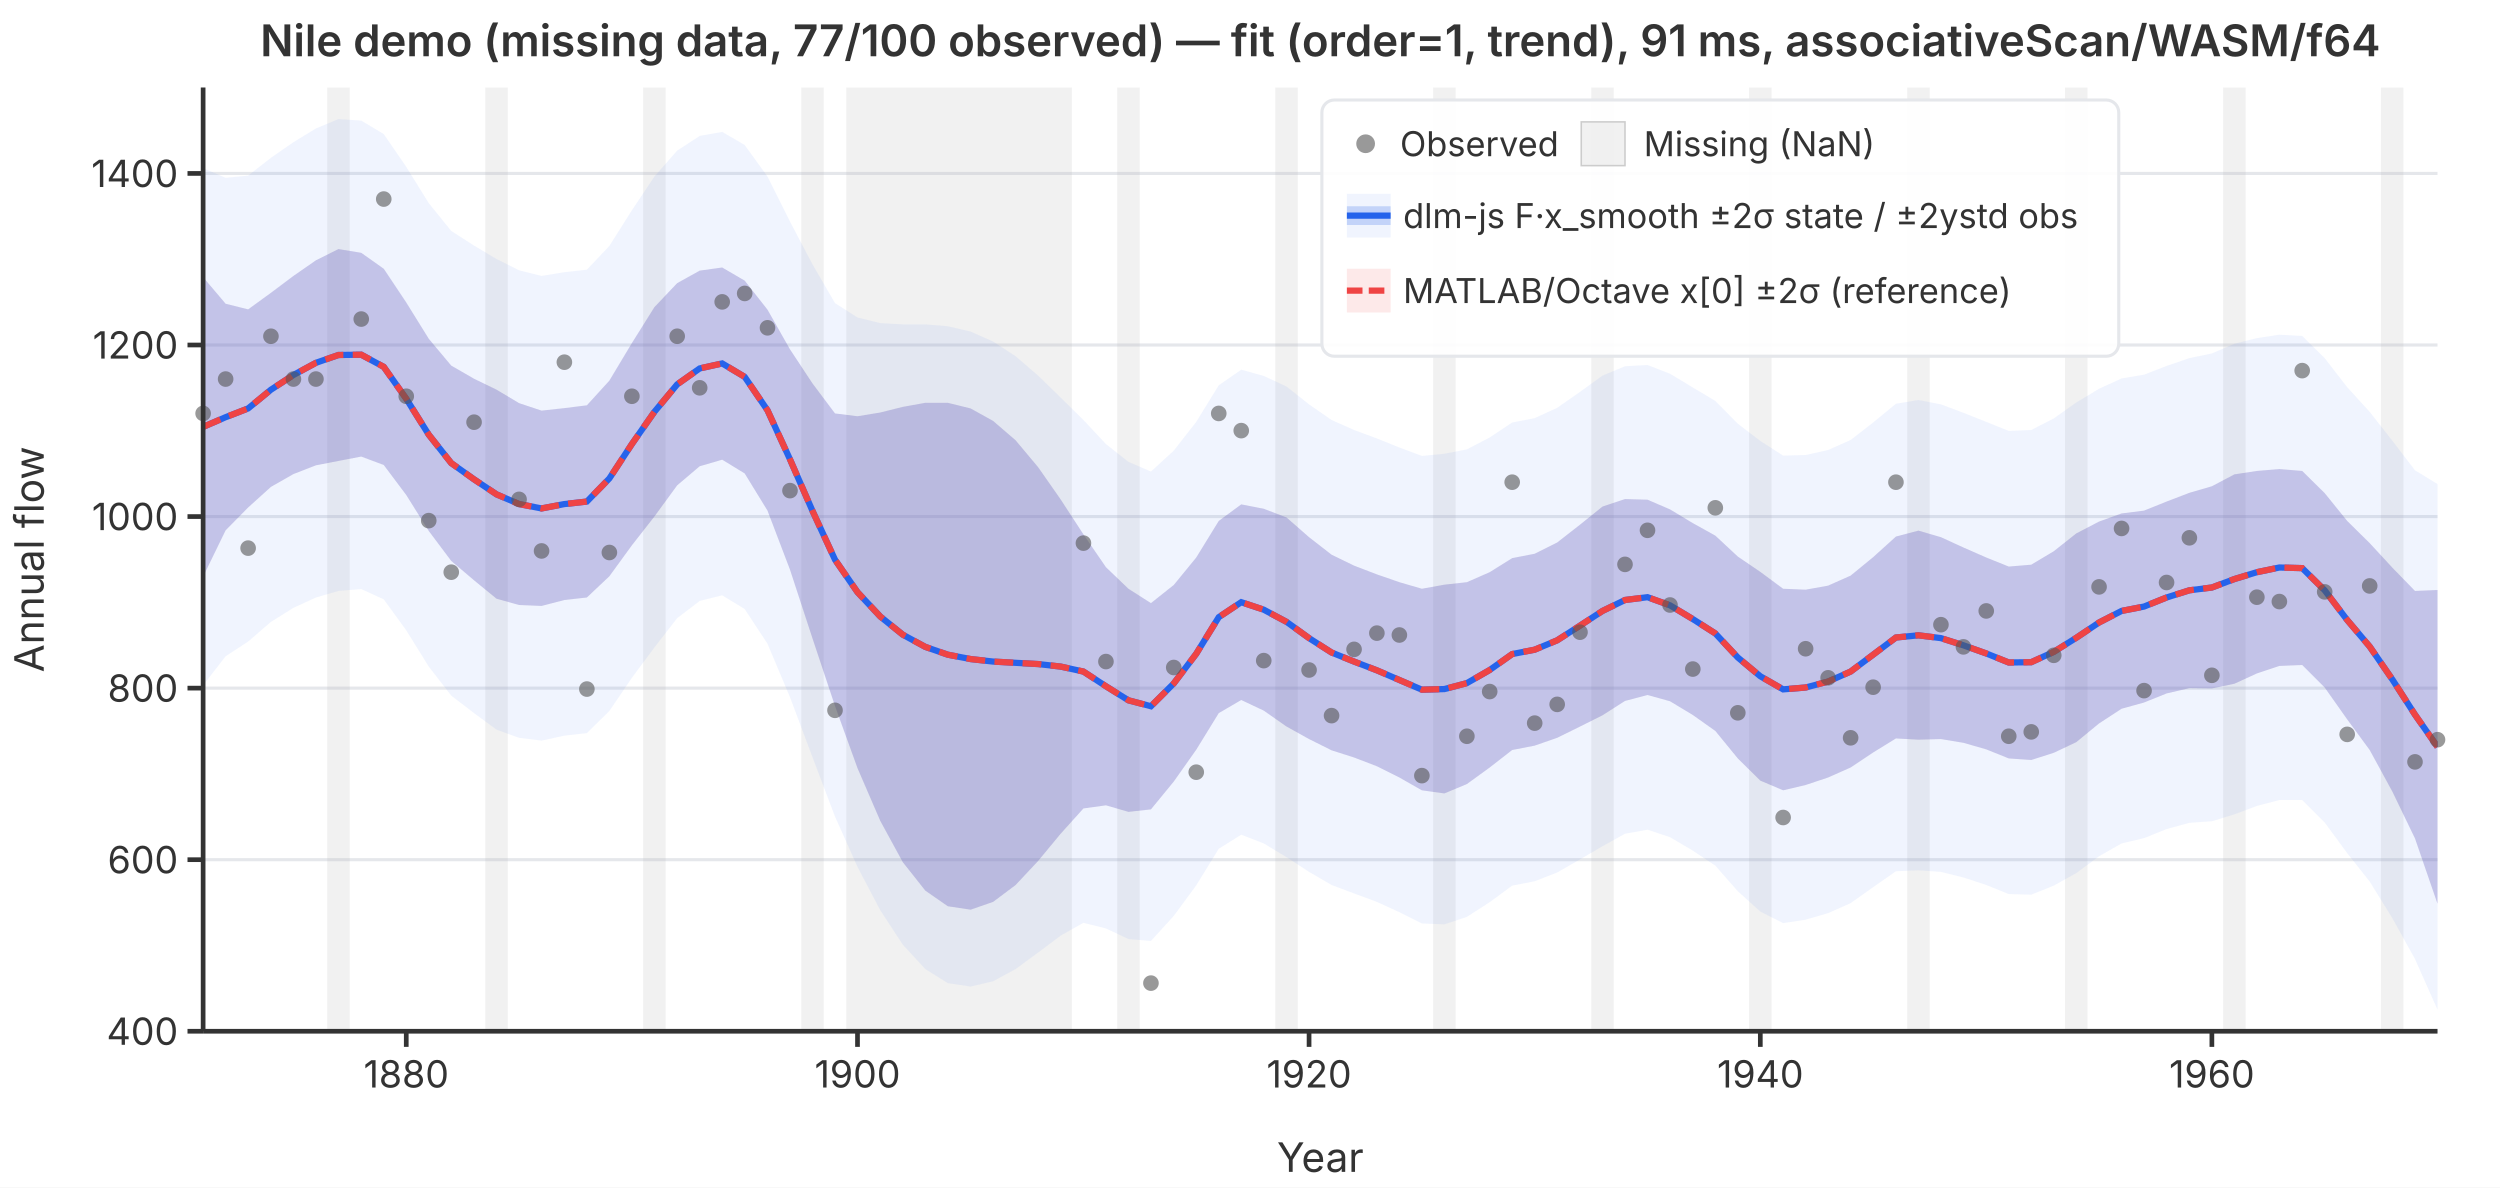
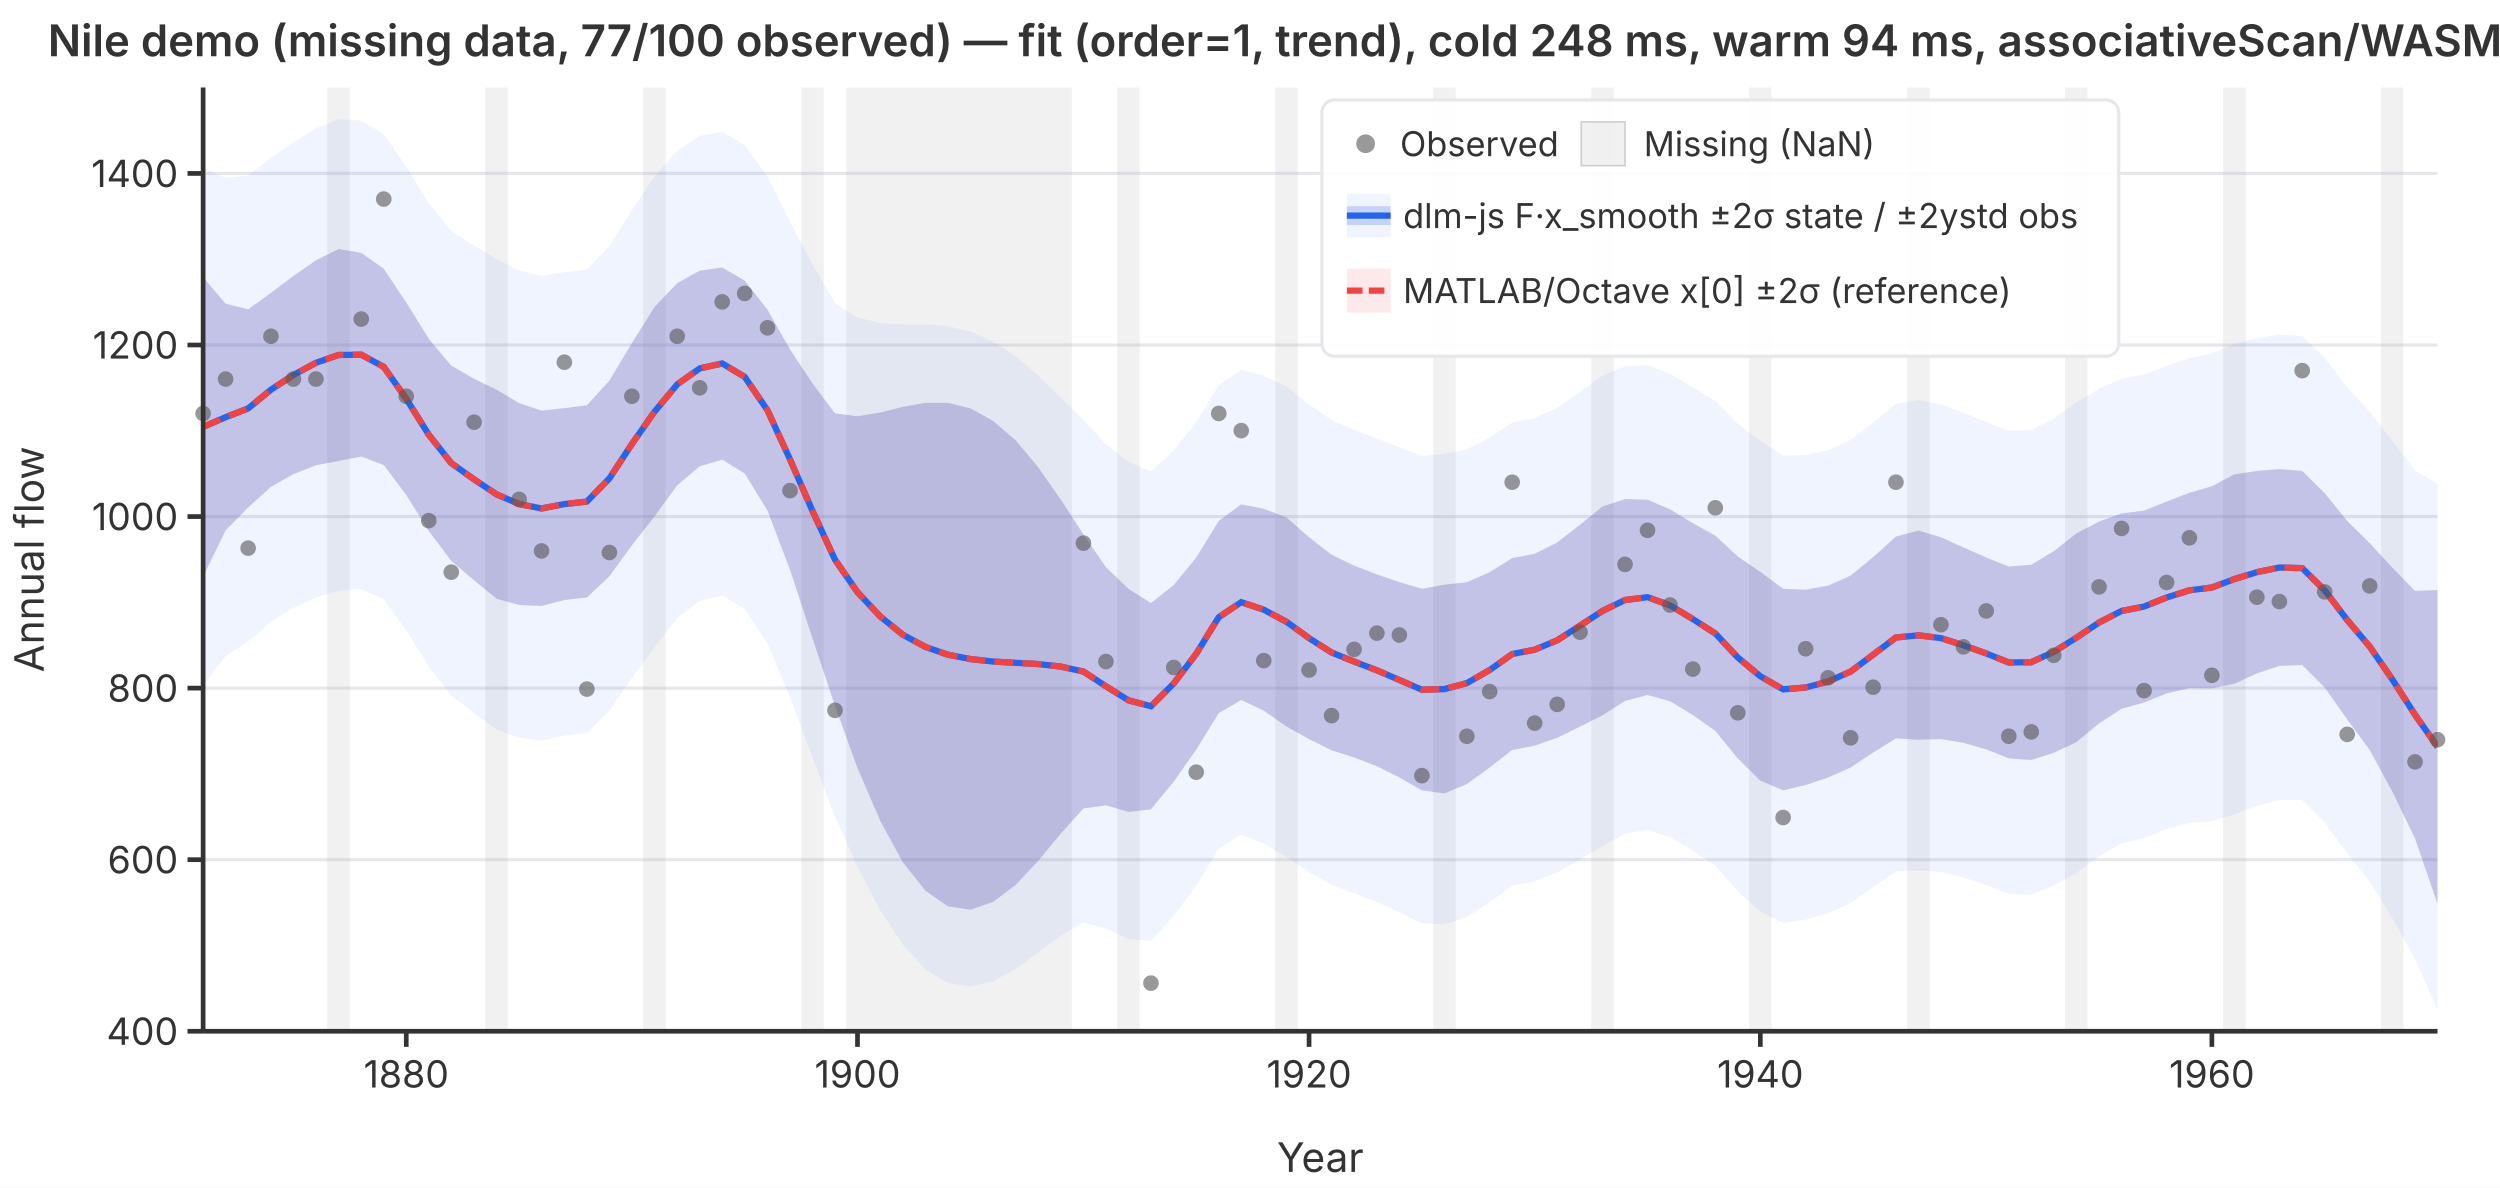
<svg xmlns="http://www.w3.org/2000/svg" viewBox="0 0 800 380" font-family="system-ui,-apple-system,sans-serif" font-size="12">
  <rect width="800" height="380" fill="white" />
  <defs>
    <clipPath id="plot-clip">
      <rect x="65" y="28" width="715" height="302" />
    </clipPath>
  </defs>
  <line x1="65" y1="330.0" x2="780" y2="330.0" stroke="#e5e7eb" stroke-width="1" />
  <line x1="65" y1="275.1" x2="780" y2="275.1" stroke="#e5e7eb" stroke-width="1" />
  <line x1="65" y1="220.2" x2="780" y2="220.2" stroke="#e5e7eb" stroke-width="1" />
  <line x1="65" y1="165.3" x2="780" y2="165.3" stroke="#e5e7eb" stroke-width="1" />
  <line x1="65" y1="110.4" x2="780" y2="110.4" stroke="#e5e7eb" stroke-width="1" />
  <line x1="65" y1="55.5" x2="780" y2="55.5" stroke="#e5e7eb" stroke-width="1" />
  <g clip-path="url(#plot-clip)">
    <rect x="104.7" y="28.0" width="7.2" height="302.0" fill="rgba(180,180,180,0.18)" />
    <rect x="155.3" y="28.0" width="7.2" height="302.0" fill="rgba(180,180,180,0.18)" />
    <rect x="205.8" y="28.0" width="7.2" height="302.0" fill="rgba(180,180,180,0.18)" />
    <rect x="256.4" y="28.0" width="7.2" height="302.0" fill="rgba(180,180,180,0.18)" />
    <rect x="270.8" y="28.0" width="72.2" height="302.0" fill="rgba(180,180,180,0.18)" />
    <rect x="357.5" y="28.0" width="7.2" height="302.0" fill="rgba(180,180,180,0.18)" />
    <rect x="408.1" y="28.0" width="7.2" height="302.0" fill="rgba(180,180,180,0.18)" />
    <rect x="458.6" y="28.0" width="7.2" height="302.0" fill="rgba(180,180,180,0.18)" />
    <rect x="509.2" y="28.0" width="7.2" height="302.0" fill="rgba(180,180,180,0.18)" />
    <rect x="559.7" y="28.0" width="7.2" height="302.0" fill="rgba(180,180,180,0.18)" />
    <rect x="610.3" y="28.0" width="7.2" height="302.0" fill="rgba(180,180,180,0.18)" />
    <rect x="660.8" y="28.0" width="7.2" height="302.0" fill="rgba(180,180,180,0.18)" />
    <rect x="711.4" y="28.0" width="7.2" height="302.0" fill="rgba(180,180,180,0.18)" />
    <rect x="761.9" y="28.0" width="7.2" height="302.0" fill="rgba(180,180,180,0.18)" />
    <path d="M65.0,53.8L72.2,56.9L79.4,56.2L86.7,50.5L93.9,45.5L101.1,41.1L108.3,38.1L115.6,38.6L122.8,42.9L130.0,53.4L137.2,65.0L144.4,73.9L151.7,78.6L158.9,82.9L166.1,86.5L173.3,88.3L180.6,87.1L187.8,86.3L195.0,78.7L202.2,67.3L209.4,56.5L216.7,48.2L223.9,43.5L231.1,42.2L238.3,46.4L245.6,56.5L252.8,70.9L260.0,84.6L267.2,97.0L274.4,101.6L281.7,103.4L288.9,103.8L296.1,103.8L303.3,104.4L310.6,106.1L317.8,109.3L325.0,114.0L332.2,120.2L339.4,127.2L346.7,134.4L353.9,142.1L361.1,147.8L368.3,150.9L375.6,144.2L382.8,135.0L390.0,123.3L397.2,118.3L404.4,120.3L411.7,123.7L418.9,129.4L426.1,134.4L433.3,137.6L440.6,140.3L447.8,143.2L455.0,145.9L462.2,145.2L469.4,143.8L476.7,140.0L483.9,135.2L491.1,133.8L498.3,130.5L505.6,125.4L512.8,120.2L520.0,117.2L527.2,116.8L534.4,119.6L541.7,124.0L548.9,128.3L556.1,135.6L563.3,141.1L570.6,145.8L577.8,145.6L585.0,144.0L592.2,140.8L599.4,135.2L606.7,129.2L613.9,128.0L621.1,129.4L628.3,132.1L635.6,135.0L642.8,137.9L650.0,137.6L657.2,133.9L664.4,128.8L671.7,124.4L678.9,121.1L686.1,119.9L693.3,117.1L700.6,114.6L707.8,113.1L715.0,110.0L722.2,108.2L729.4,107.1L736.7,107.5L743.9,114.6L751.1,123.9L758.3,131.8L765.6,141.1L772.8,150.5L780.0,154.9L780.0,323.1L772.8,306.9L765.6,293.9L758.3,282.1L751.1,273.0L743.9,263.2L736.7,256.0L729.4,256.0L722.2,257.9L715.0,260.6L707.8,262.8L700.6,263.3L693.3,265.3L686.1,268.2L678.9,269.9L671.7,274.0L664.4,279.4L657.2,283.4L650.0,286.3L642.8,286.1L635.6,283.2L628.3,280.8L621.1,279.0L613.9,278.5L606.7,278.8L599.4,283.9L592.2,289.0L585.0,292.2L577.8,294.3L570.6,295.4L563.3,291.7L556.1,285.2L548.9,277.0L541.7,272.2L534.4,267.9L527.2,265.5L520.0,266.8L512.8,270.8L505.6,275.0L498.3,279.2L491.1,282.0L483.9,283.4L476.7,288.7L469.4,293.4L462.2,295.8L455.0,295.5L447.8,291.9L440.6,288.6L433.3,285.9L426.1,283.2L418.9,279.0L411.7,274.3L404.4,269.9L397.2,267.1L390.0,271.6L382.8,283.3L375.6,293.1L368.3,301.1L361.1,300.5L353.9,297.1L346.7,295.3L339.4,299.4L332.2,304.8L325.0,310.1L317.8,314.0L310.6,315.7L303.3,314.6L296.1,310.1L288.9,302.3L281.7,291.3L274.4,277.4L267.2,261.3L260.0,242.3L252.8,223.1L245.6,206.0L238.3,194.9L231.1,190.5L223.9,192.3L216.7,197.8L209.4,207.2L202.2,216.9L195.0,227.5L187.8,234.6L180.6,235.4L173.3,237.0L166.1,236.1L158.9,233.5L151.7,228.2L144.4,222.6L137.2,213.3L130.0,201.7L122.8,191.8L115.6,188.5L108.3,189.1L101.1,191.2L93.9,194.5L86.7,199.0L79.4,205.3L72.2,210.0L65.0,219.3Z" fill="rgba(37,99,235,0.07)" stroke="none" />
    <path d="M65.0,88.7L72.2,97.2L79.4,99.0L86.7,93.7L93.9,88.3L101.1,83.3L108.3,79.7L115.6,80.9L122.8,86.0L130.0,96.8L137.2,108.4L144.4,117.0L151.7,121.2L158.9,124.7L166.1,129.0L173.3,131.4L180.6,130.6L187.8,129.7L195.0,121.8L202.2,109.8L209.4,98.3L216.7,90.6L223.9,86.6L231.1,85.6L238.3,89.8L245.6,99.1L252.8,111.8L260.0,122.7L267.2,132.3L274.4,133.2L281.7,132.0L288.9,130.2L296.1,128.9L303.3,128.9L310.6,130.7L317.8,134.7L325.0,140.9L332.2,149.5L339.4,159.8L346.7,171.0L353.9,181.5L361.1,188.4L368.3,193.0L375.6,187.2L382.8,178.4L390.0,166.7L397.2,161.4L404.4,162.8L411.7,165.6L418.9,171.9L426.1,177.5L433.3,181.0L440.6,183.8L447.8,186.3L455.0,188.4L462.2,187.1L469.4,186.3L476.7,183.1L483.9,178.6L491.1,177.2L498.3,173.6L505.6,167.9L512.8,162.1L520.0,159.7L527.2,159.9L534.4,163.0L541.7,167.4L548.9,171.4L556.1,178.1L563.3,183.0L570.6,188.4L577.8,188.7L585.0,187.4L592.2,184.2L599.4,178.3L606.7,171.7L613.9,169.8L621.1,171.9L628.3,175.2L635.6,178.4L642.8,181.3L650.0,180.7L657.2,176.4L664.4,170.7L671.7,166.9L678.9,164.3L686.1,163.4L693.3,160.5L700.6,157.7L707.8,155.6L715.0,151.8L722.2,150.7L729.4,150.1L736.7,150.7L743.9,157.8L751.1,166.7L758.3,173.8L765.6,181.7L772.8,189.1L780.0,188.8L780.0,289.2L772.8,268.3L765.6,253.4L758.3,240.0L751.1,230.2L743.9,220.0L736.7,212.8L729.4,213.1L722.2,215.5L715.0,218.8L707.8,220.3L700.6,220.2L693.3,221.9L686.1,224.8L678.9,226.8L671.7,231.5L664.4,237.5L657.2,240.9L650.0,243.2L642.8,242.7L635.6,239.8L628.3,237.7L621.1,236.5L613.9,236.7L606.7,236.3L599.4,240.8L592.2,245.6L585.0,248.8L577.8,251.2L570.6,252.9L563.3,249.8L556.1,242.7L548.9,233.9L541.7,228.8L534.4,224.4L527.2,222.4L520.0,224.3L512.8,228.9L505.6,232.5L498.3,236.1L491.1,238.6L483.9,240.0L476.7,245.6L469.4,250.9L462.2,253.9L455.0,252.9L447.8,248.8L440.6,245.2L433.3,242.4L426.1,240.1L418.9,236.5L411.7,232.5L404.4,227.4L397.2,224.0L390.0,228.2L382.8,239.9L375.6,250.1L368.3,259.0L361.1,259.8L353.9,257.7L346.7,258.7L339.4,266.8L332.2,275.5L325.0,283.2L317.8,288.6L310.6,291.1L303.3,290.0L296.1,285.0L288.9,275.9L281.7,262.7L274.4,245.8L267.2,225.9L260.0,204.3L252.8,182.3L245.6,163.4L238.3,151.5L231.1,147.1L223.9,149.2L216.7,155.3L209.4,165.3L202.2,174.5L195.0,184.4L187.8,191.2L180.6,192.0L173.3,193.9L166.1,193.6L158.9,191.6L151.7,185.7L144.4,179.5L137.2,169.9L130.0,158.4L122.8,148.8L115.6,146.1L108.3,147.5L101.1,148.9L93.9,151.7L86.7,155.8L79.4,162.4L72.2,169.7L65.0,184.5Z" fill="rgba(239,68,68,0.12)" stroke="none" />
    <path d="M65.0,88.7L72.2,97.2L79.4,99.0L86.7,93.7L93.9,88.3L101.1,83.3L108.3,79.7L115.6,80.9L122.8,86.0L130.0,96.8L137.2,108.4L144.4,117.0L151.7,121.2L158.9,124.7L166.1,129.0L173.3,131.4L180.6,130.6L187.8,129.7L195.0,121.8L202.2,109.8L209.4,98.3L216.7,90.6L223.9,86.6L231.1,85.6L238.3,89.8L245.6,99.1L252.8,111.8L260.0,122.7L267.2,132.3L274.4,133.2L281.7,132.0L288.9,130.2L296.1,128.9L303.3,128.9L310.6,130.7L317.8,134.7L325.0,140.9L332.2,149.5L339.4,159.8L346.7,171.0L353.9,181.5L361.1,188.4L368.3,193.0L375.6,187.2L382.8,178.4L390.0,166.7L397.2,161.4L404.4,162.8L411.7,165.6L418.9,171.9L426.1,177.5L433.3,181.0L440.6,183.8L447.8,186.3L455.0,188.4L462.2,187.1L469.4,186.3L476.7,183.1L483.9,178.6L491.1,177.2L498.3,173.6L505.6,167.9L512.8,162.1L520.0,159.7L527.2,159.9L534.4,163.0L541.7,167.4L548.9,171.4L556.1,178.1L563.3,183.0L570.6,188.4L577.8,188.7L585.0,187.4L592.2,184.2L599.4,178.3L606.7,171.7L613.9,169.8L621.1,171.9L628.3,175.2L635.6,178.4L642.8,181.3L650.0,180.7L657.2,176.4L664.4,170.7L671.7,166.9L678.9,164.3L686.1,163.4L693.3,160.5L700.6,157.7L707.8,155.6L715.0,151.8L722.2,150.7L729.4,150.1L736.7,150.7L743.9,157.8L751.1,166.7L758.3,173.8L765.6,181.7L772.8,189.1L780.0,188.8L780.0,289.2L772.8,268.3L765.6,253.4L758.3,240.0L751.1,230.2L743.9,220.0L736.7,212.8L729.4,213.1L722.2,215.5L715.0,218.8L707.8,220.3L700.6,220.2L693.3,221.9L686.1,224.8L678.9,226.8L671.7,231.5L664.4,237.5L657.2,240.9L650.0,243.2L642.8,242.7L635.6,239.8L628.3,237.7L621.1,236.5L613.9,236.7L606.7,236.3L599.4,240.8L592.2,245.6L585.0,248.8L577.8,251.2L570.6,252.9L563.3,249.8L556.1,242.7L548.9,233.9L541.7,228.8L534.4,224.4L527.2,222.4L520.0,224.3L512.8,228.9L505.6,232.5L498.3,236.1L491.1,238.6L483.9,240.0L476.7,245.6L469.4,250.9L462.2,253.9L455.0,252.9L447.8,248.8L440.6,245.2L433.3,242.4L426.1,240.1L418.9,236.5L411.7,232.5L404.4,227.4L397.2,224.0L390.0,228.2L382.8,239.9L375.6,250.1L368.3,259.0L361.1,259.8L353.9,257.7L346.7,258.7L339.4,266.8L332.2,275.5L325.0,283.2L317.8,288.6L310.6,291.1L303.3,290.0L296.1,285.0L288.9,275.9L281.7,262.7L274.4,245.8L267.2,225.9L260.0,204.3L252.8,182.3L245.6,163.4L238.3,151.5L231.1,147.1L223.9,149.2L216.7,155.3L209.4,165.3L202.2,174.5L195.0,184.4L187.8,191.2L180.6,192.0L173.3,193.9L166.1,193.6L158.9,191.6L151.7,185.7L144.4,179.5L137.2,169.9L130.0,158.4L122.8,148.8L115.6,146.1L108.3,147.5L101.1,148.9L93.9,151.7L86.7,155.8L79.4,162.4L72.2,169.7L65.0,184.5Z" fill="rgba(37,99,235,0.22)" stroke="none" />
    <polyline points="65.0,136.6 72.2,133.5 79.4,130.7 86.7,124.7 93.9,120.0 101.1,116.1 108.3,113.6 115.6,113.5 122.8,117.4 130.0,127.6 137.2,139.1 144.4,148.2 151.7,153.4 158.9,158.2 166.1,161.3 173.3,162.7 180.6,161.3 187.8,160.5 195.0,153.1 202.2,142.1 209.4,131.8 216.7,123.0 223.9,117.9 231.1,116.3 238.3,120.6 245.6,131.3 252.8,147.0 260.0,163.5 267.2,179.1 274.4,189.5 281.7,197.3 288.9,203.1 296.1,207.0 303.3,209.5 310.6,210.9 317.8,211.7 325.0,212.1 332.2,212.5 339.4,213.3 346.7,214.9 353.9,219.6 361.1,224.1 368.3,226.0 375.6,218.7 382.8,209.2 390.0,197.5 397.2,192.7 404.4,195.1 411.7,199.0 418.9,204.2 426.1,208.8 433.3,211.7 440.6,214.5 447.8,217.6 455.0,220.7 462.2,220.5 469.4,218.6 476.7,214.4 483.9,209.3 491.1,207.9 498.3,204.9 505.6,200.2 512.8,195.5 520.0,192.0 527.2,191.1 534.4,193.7 541.7,198.1 548.9,202.7 556.1,210.4 563.3,216.4 570.6,220.6 577.8,220.0 585.0,218.1 592.2,214.9 599.4,209.5 606.7,204.0 613.9,203.3 621.1,204.2 628.3,206.5 635.6,209.1 642.8,212.0 650.0,211.9 657.2,208.6 664.4,204.1 671.7,199.2 678.9,195.5 686.1,194.1 693.3,191.2 700.6,188.9 707.8,188.0 715.0,185.3 722.2,183.1 729.4,181.6 736.7,181.8 743.9,188.9 751.1,198.4 758.3,206.9 765.6,217.5 772.8,228.7 780.0,239.0" fill="none" stroke="#2563eb" stroke-width="2" />
    <polyline points="65.0,136.6 72.2,133.5 79.4,130.7 86.7,124.7 93.9,120.0 101.1,116.1 108.3,113.6 115.6,113.5 122.8,117.4 130.0,127.6 137.2,139.1 144.4,148.2 151.7,153.4 158.9,158.2 166.1,161.3 173.3,162.7 180.6,161.3 187.8,160.5 195.0,153.1 202.2,142.1 209.4,131.8 216.7,123.0 223.9,117.9 231.1,116.3 238.3,120.6 245.6,131.3 252.8,147.0 260.0,163.5 267.2,179.1 274.4,189.5 281.7,197.3 288.9,203.1 296.1,207.0 303.3,209.5 310.6,210.9 317.8,211.7 325.0,212.1 332.2,212.5 339.4,213.3 346.7,214.9 353.9,219.6 361.1,224.1 368.3,226.0 375.6,218.7 382.8,209.2 390.0,197.5 397.2,192.7 404.4,195.1 411.7,199.0 418.9,204.2 426.1,208.8 433.3,211.7 440.6,214.5 447.8,217.6 455.0,220.7 462.2,220.5 469.4,218.6 476.7,214.4 483.9,209.3 491.1,207.9 498.3,204.9 505.6,200.2 512.8,195.5 520.0,192.0 527.2,191.1 534.4,193.7 541.7,198.1 548.9,202.7 556.1,210.4 563.3,216.4 570.6,220.6 577.8,220.0 585.0,218.1 592.2,214.9 599.4,209.5 606.7,204.0 613.9,203.3 621.1,204.2 628.3,206.5 635.6,209.1 642.8,212.0 650.0,211.9 657.2,208.6 664.4,204.1 671.7,199.2 678.9,195.5 686.1,194.1 693.3,191.2 700.6,188.9 707.8,188.0 715.0,185.3 722.2,183.1 729.4,181.6 736.7,181.8 743.9,188.9 751.1,198.4 758.3,206.9 765.6,217.5 772.8,228.7 780.0,239.0" fill="none" stroke="#ef4444" stroke-width="2" stroke-dasharray="6,3" />
  </g>
  <circle cx="65.0" cy="132.3" r="2.5" fill="#555" opacity="0.6" />
  <circle cx="72.2" cy="121.3" r="2.5" fill="#555" opacity="0.6" />
  <circle cx="79.4" cy="175.4" r="2.5" fill="#555" opacity="0.6" />
  <circle cx="86.7" cy="107.6" r="2.5" fill="#555" opacity="0.6" />
  <circle cx="93.9" cy="121.3" r="2.5" fill="#555" opacity="0.6" />
  <circle cx="101.1" cy="121.3" r="2.5" fill="#555" opacity="0.6" />
  <circle cx="115.6" cy="102.1" r="2.5" fill="#555" opacity="0.6" />
  <circle cx="122.8" cy="63.7" r="2.5" fill="#555" opacity="0.6" />
  <circle cx="130.0" cy="126.8" r="2.5" fill="#555" opacity="0.6" />
  <circle cx="137.2" cy="166.6" r="2.5" fill="#555" opacity="0.6" />
  <circle cx="144.4" cy="183.1" r="2.5" fill="#555" opacity="0.6" />
  <circle cx="151.7" cy="135.1" r="2.5" fill="#555" opacity="0.6" />
  <circle cx="166.1" cy="159.8" r="2.5" fill="#555" opacity="0.6" />
  <circle cx="173.3" cy="176.3" r="2.5" fill="#555" opacity="0.6" />
  <circle cx="180.6" cy="115.9" r="2.5" fill="#555" opacity="0.6" />
  <circle cx="187.8" cy="220.5" r="2.5" fill="#555" opacity="0.6" />
  <circle cx="195.0" cy="176.8" r="2.5" fill="#555" opacity="0.6" />
  <circle cx="202.2" cy="126.8" r="2.5" fill="#555" opacity="0.6" />
  <circle cx="216.7" cy="107.6" r="2.5" fill="#555" opacity="0.6" />
  <circle cx="223.9" cy="124.1" r="2.5" fill="#555" opacity="0.6" />
  <circle cx="231.1" cy="96.6" r="2.5" fill="#555" opacity="0.6" />
  <circle cx="238.3" cy="93.9" r="2.5" fill="#555" opacity="0.6" />
  <circle cx="245.6" cy="104.9" r="2.5" fill="#555" opacity="0.6" />
  <circle cx="252.8" cy="157.0" r="2.5" fill="#555" opacity="0.6" />
  <circle cx="267.2" cy="227.3" r="2.5" fill="#555" opacity="0.6" />
  <circle cx="346.7" cy="173.8" r="2.5" fill="#555" opacity="0.6" />
  <circle cx="353.9" cy="211.7" r="2.5" fill="#555" opacity="0.6" />
  <circle cx="368.3" cy="314.6" r="2.5" fill="#555" opacity="0.6" />
  <circle cx="375.6" cy="213.6" r="2.5" fill="#555" opacity="0.6" />
  <circle cx="382.8" cy="247.1" r="2.5" fill="#555" opacity="0.6" />
  <circle cx="390.0" cy="132.3" r="2.5" fill="#555" opacity="0.6" />
  <circle cx="397.2" cy="137.8" r="2.5" fill="#555" opacity="0.6" />
  <circle cx="404.4" cy="211.4" r="2.5" fill="#555" opacity="0.6" />
  <circle cx="418.9" cy="214.4" r="2.5" fill="#555" opacity="0.6" />
  <circle cx="426.1" cy="229.0" r="2.5" fill="#555" opacity="0.6" />
  <circle cx="433.3" cy="207.8" r="2.5" fill="#555" opacity="0.6" />
  <circle cx="440.6" cy="202.6" r="2.5" fill="#555" opacity="0.6" />
  <circle cx="447.8" cy="203.2" r="2.5" fill="#555" opacity="0.6" />
  <circle cx="455.0" cy="248.2" r="2.5" fill="#555" opacity="0.6" />
  <circle cx="469.4" cy="235.6" r="2.5" fill="#555" opacity="0.6" />
  <circle cx="476.7" cy="221.3" r="2.5" fill="#555" opacity="0.6" />
  <circle cx="483.9" cy="154.3" r="2.5" fill="#555" opacity="0.6" />
  <circle cx="491.1" cy="231.4" r="2.5" fill="#555" opacity="0.6" />
  <circle cx="498.3" cy="225.4" r="2.5" fill="#555" opacity="0.6" />
  <circle cx="505.6" cy="202.3" r="2.5" fill="#555" opacity="0.6" />
  <circle cx="520.0" cy="180.6" r="2.5" fill="#555" opacity="0.6" />
  <circle cx="527.2" cy="169.7" r="2.5" fill="#555" opacity="0.6" />
  <circle cx="534.4" cy="193.6" r="2.5" fill="#555" opacity="0.6" />
  <circle cx="541.7" cy="214.1" r="2.5" fill="#555" opacity="0.6" />
  <circle cx="548.9" cy="162.5" r="2.5" fill="#555" opacity="0.6" />
  <circle cx="556.1" cy="228.1" r="2.5" fill="#555" opacity="0.6" />
  <circle cx="570.6" cy="261.6" r="2.5" fill="#555" opacity="0.6" />
  <circle cx="577.8" cy="207.6" r="2.5" fill="#555" opacity="0.6" />
  <circle cx="585.0" cy="216.9" r="2.5" fill="#555" opacity="0.6" />
  <circle cx="592.2" cy="236.1" r="2.5" fill="#555" opacity="0.6" />
  <circle cx="599.4" cy="219.9" r="2.5" fill="#555" opacity="0.6" />
  <circle cx="606.7" cy="154.3" r="2.5" fill="#555" opacity="0.6" />
  <circle cx="621.1" cy="199.9" r="2.5" fill="#555" opacity="0.6" />
  <circle cx="628.3" cy="207.0" r="2.5" fill="#555" opacity="0.6" />
  <circle cx="635.6" cy="195.5" r="2.5" fill="#555" opacity="0.6" />
  <circle cx="642.8" cy="235.6" r="2.5" fill="#555" opacity="0.6" />
  <circle cx="650.0" cy="234.2" r="2.5" fill="#555" opacity="0.6" />
  <circle cx="657.2" cy="209.7" r="2.5" fill="#555" opacity="0.6" />
  <circle cx="671.7" cy="187.8" r="2.5" fill="#555" opacity="0.6" />
  <circle cx="678.9" cy="169.1" r="2.5" fill="#555" opacity="0.6" />
  <circle cx="686.1" cy="221.0" r="2.5" fill="#555" opacity="0.6" />
  <circle cx="693.3" cy="186.4" r="2.5" fill="#555" opacity="0.6" />
  <circle cx="700.6" cy="172.1" r="2.5" fill="#555" opacity="0.6" />
  <circle cx="707.8" cy="216.1" r="2.5" fill="#555" opacity="0.6" />
  <circle cx="722.2" cy="191.1" r="2.5" fill="#555" opacity="0.6" />
  <circle cx="729.4" cy="192.5" r="2.5" fill="#555" opacity="0.6" />
  <circle cx="736.7" cy="118.6" r="2.5" fill="#555" opacity="0.6" />
  <circle cx="743.9" cy="189.4" r="2.5" fill="#555" opacity="0.6" />
  <circle cx="751.1" cy="235.0" r="2.5" fill="#555" opacity="0.6" />
  <circle cx="758.3" cy="187.5" r="2.5" fill="#555" opacity="0.6" />
  <circle cx="772.8" cy="243.8" r="2.5" fill="#555" opacity="0.6" />
  <circle cx="780.0" cy="236.7" r="2.5" fill="#555" opacity="0.6" />
  <line x1="65" y1="28" x2="65" y2="330" stroke="#333" stroke-width="1.5" />
  <line x1="65" y1="330" x2="780" y2="330" stroke="#333" stroke-width="1.5" />
  <line x1="60" y1="330.0" x2="65" y2="330.0" stroke="#333" stroke-width="1.5" />
  <text x="57" y="330.0" text-anchor="end" dominant-baseline="middle" fill="#333">400</text>
  <line x1="60" y1="275.1" x2="65" y2="275.1" stroke="#333" stroke-width="1.5" />
  <text x="57" y="275.1" text-anchor="end" dominant-baseline="middle" fill="#333">600</text>
  <line x1="60" y1="220.2" x2="65" y2="220.2" stroke="#333" stroke-width="1.5" />
  <text x="57" y="220.2" text-anchor="end" dominant-baseline="middle" fill="#333">800</text>
  <line x1="60" y1="165.3" x2="65" y2="165.3" stroke="#333" stroke-width="1.5" />
  <text x="57" y="165.3" text-anchor="end" dominant-baseline="middle" fill="#333">1000</text>
  <line x1="60" y1="110.4" x2="65" y2="110.4" stroke="#333" stroke-width="1.5" />
  <text x="57" y="110.4" text-anchor="end" dominant-baseline="middle" fill="#333">1200</text>
  <line x1="60" y1="55.5" x2="65" y2="55.5" stroke="#333" stroke-width="1.5" />
  <text x="57" y="55.5" text-anchor="end" dominant-baseline="middle" fill="#333">1400</text>
  <line x1="130.0" y1="330" x2="130.0" y2="335" stroke="#333" stroke-width="1.5" />
  <text x="130.0" y="348" text-anchor="middle" fill="#333">1880</text>
  <line x1="274.4" y1="330" x2="274.4" y2="335" stroke="#333" stroke-width="1.5" />
  <text x="274.4" y="348" text-anchor="middle" fill="#333">1900</text>
  <line x1="418.9" y1="330" x2="418.9" y2="335" stroke="#333" stroke-width="1.5" />
  <text x="418.9" y="348" text-anchor="middle" fill="#333">1920</text>
  <line x1="563.3" y1="330" x2="563.3" y2="335" stroke="#333" stroke-width="1.5" />
  <text x="563.3" y="348" text-anchor="middle" fill="#333">1940</text>
  <line x1="707.8" y1="330" x2="707.8" y2="335" stroke="#333" stroke-width="1.5" />
  <text x="707.8" y="348" text-anchor="middle" fill="#333">1960</text>
  <text x="422.5" y="375" text-anchor="middle" fill="#333" font-size="13">Year</text>
  <text x="14" y="179.0" text-anchor="middle" fill="#333" font-size="13" transform="rotate(-90,14,179.0)">Annual flow</text>
-   <text x="422.5" y="18" text-anchor="middle" fill="#333" font-size="14" font-weight="600">Nile demo (missing data, 77/100 observed) — fit (order=1, trend), 91 ms, associativeScan/WASM/f64</text>
+   <text x="422.5" y="18" text-anchor="middle" fill="#333" font-size="14" font-weight="600">Nile demo (missing data, 77/100 observed) — fit (order=1, trend), cold 248 ms, warm 94 ms, associativeScan/WASM/f64</text>
  <rect x="423" y="32" width="255" height="82" rx="4" fill="rgba(255,255,255,0.92)" stroke="#e5e7eb" stroke-width="1" />
  <circle cx="437" cy="46" r="3" fill="#555" opacity="0.6" />
  <text x="448" y="46" dominant-baseline="middle" fill="#333" font-size="11">Observed</text>
  <rect x="506" y="39" width="14" height="14" fill="rgba(180,180,180,0.18)" stroke="#ccc" stroke-width="0.5" />
  <text x="526" y="46" dominant-baseline="middle" fill="#333" font-size="11">Missing (NaN)</text>
  <rect x="431" y="62" width="14" height="14" fill="rgba(37,99,235,0.07)" stroke="none" />
  <rect x="431" y="66" width="14" height="6" fill="rgba(37,99,235,0.22)" stroke="none" />
  <line x1="431" y1="69" x2="445" y2="69" stroke="#2563eb" stroke-width="2" />
  <text x="449" y="69" dominant-baseline="middle" fill="#333" font-size="11">dlm-js F·x_smooth ±2σ state / ±2ystd obs</text>
  <rect x="431" y="86" width="14" height="14" fill="rgba(239,68,68,0.12)" stroke="none" />
  <line x1="431" y1="93" x2="445" y2="93" stroke="#ef4444" stroke-width="2" stroke-dasharray="5,2" />
  <text x="449" y="93" dominant-baseline="middle" fill="#333" font-size="11">MATLAB/Octave x[0] ±2σ (reference)</text>
</svg>
